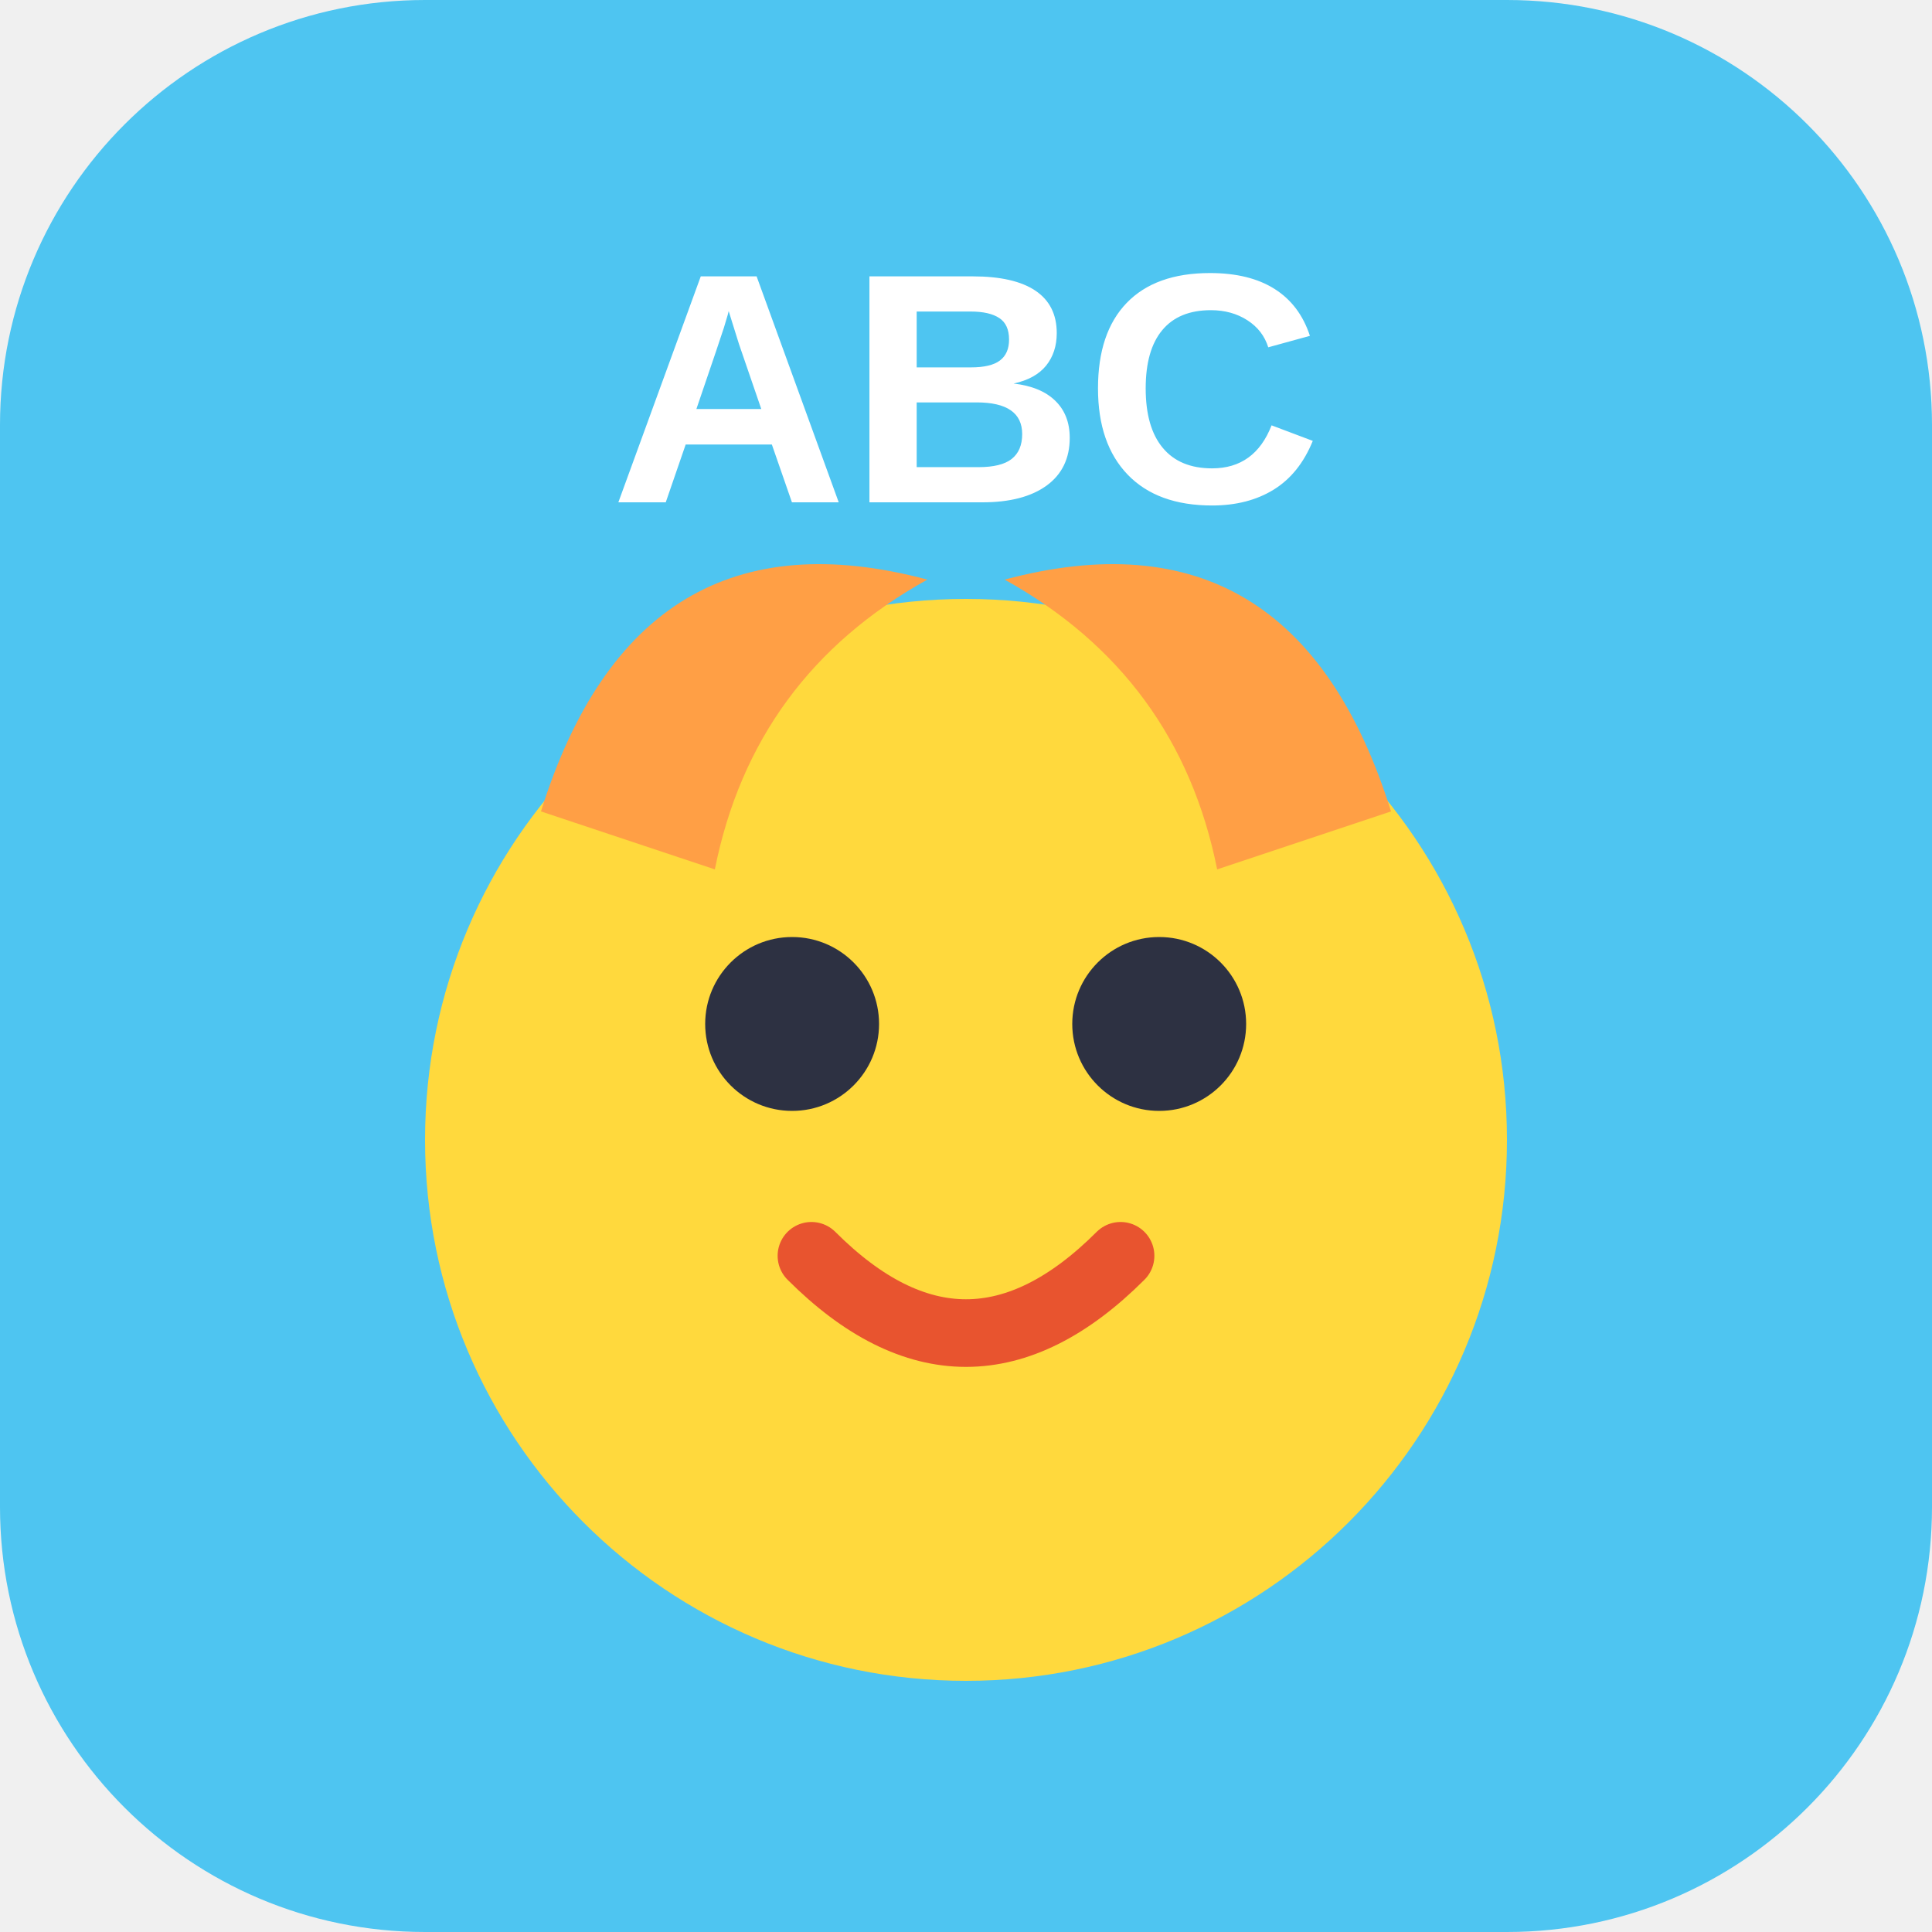
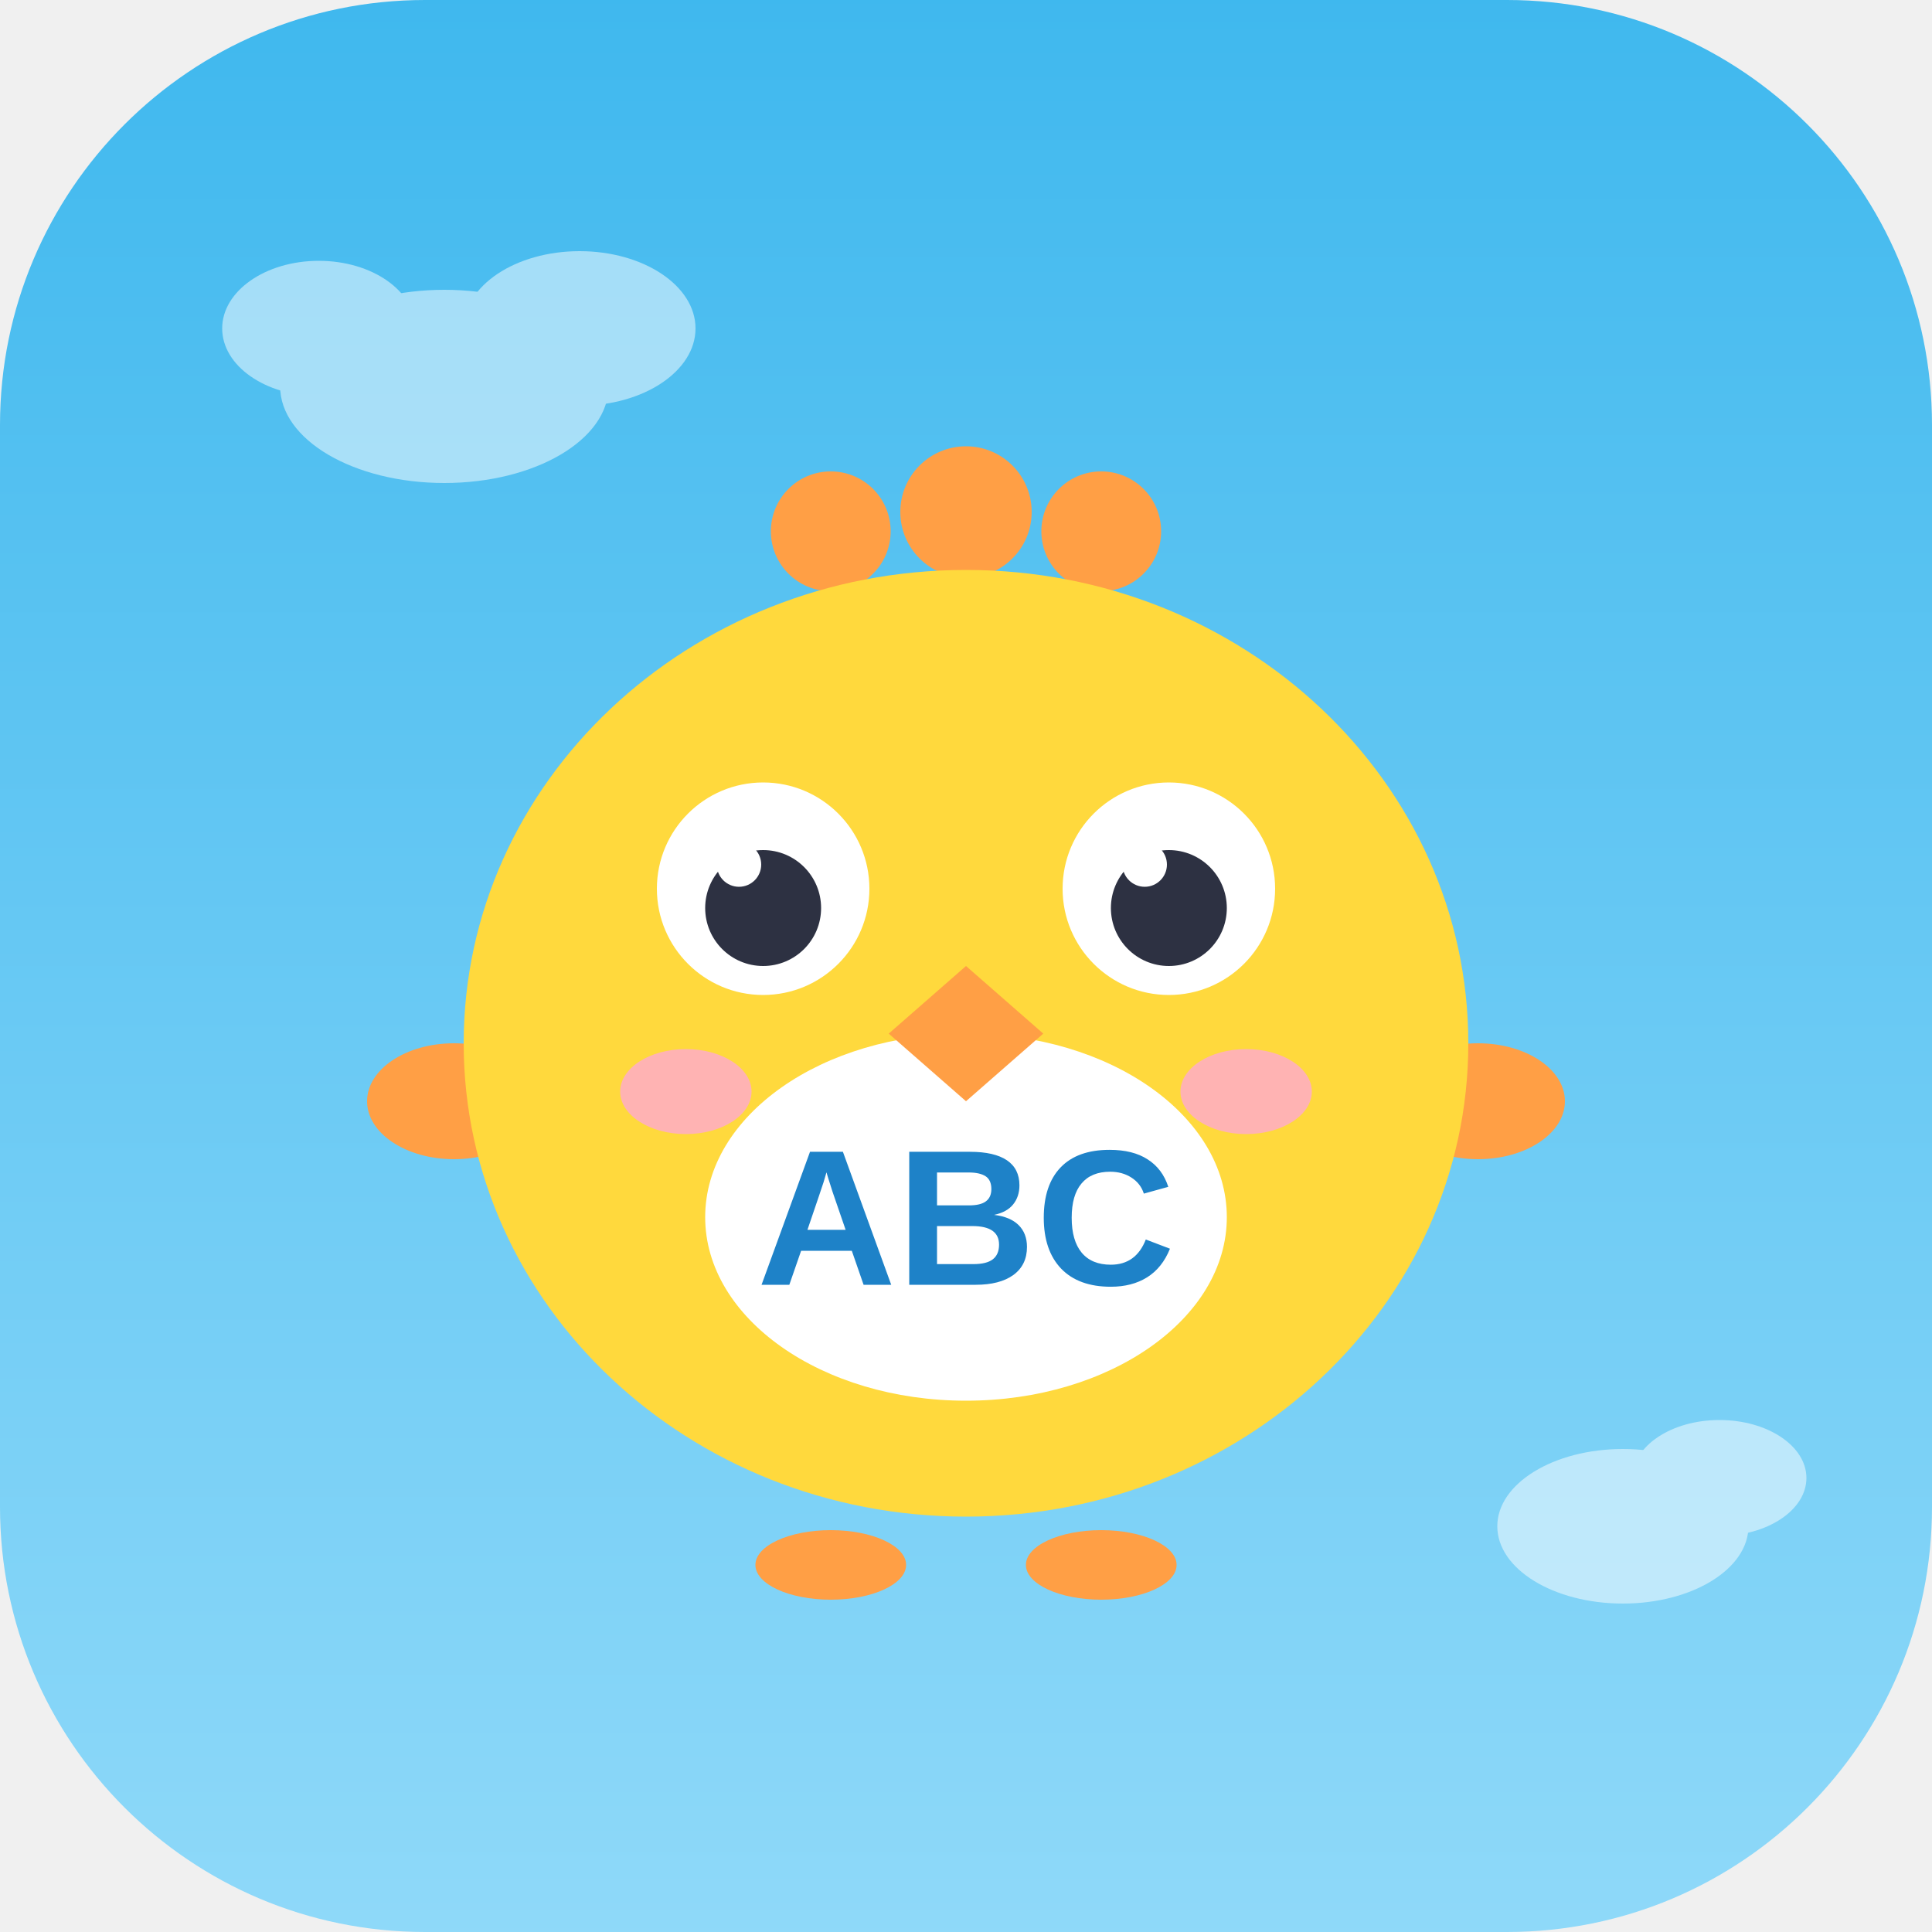
<svg xmlns="http://www.w3.org/2000/svg" viewBox="0 0 200 200">
-   <rect width="200" height="200" rx="44" fill="#4EC5F1" />
-   <circle cx="100" cy="118" r="56" fill="#FFD93D" />
-   <circle cx="82" cy="106" r="9" fill="#2D3142" />
-   <circle cx="120" cy="106" r="9" fill="#2D3142" />
-   <path d="M84 130 Q100 146 116 130" stroke="#E8542F" stroke-width="7" fill="none" stroke-linecap="round" />
-   <path d="M56 84 Q66 52 96 60 Q78 70 74 90 Z" fill="#FF9F45" />
-   <path d="M144 84 Q134 52 104 60 Q122 70 126 90 Z" fill="#FF9F45" />
-   <text x="100" y="52" text-anchor="middle" font-family="Arial Black,Arial" font-size="34" font-weight="900" fill="#fff">ABC</text>
+   <defs>
+     <linearGradient id="sky" x1="0" y1="0" x2="0" y2="1">
+       <stop offset="0" stop-color="#3FB8EE" />
+       <stop offset="1" stop-color="#8FD9F9" />
+     </linearGradient>
+   </defs>
+   <rect width="200" height="200" rx="44" fill="url(#sky)" />
+   <g fill="#ffffff" opacity=".5">
+     <ellipse cx="46" cy="40" rx="17" ry="10" />
+     <ellipse cx="60" cy="34" rx="12" ry="8" />
+     <ellipse cx="33" cy="34" rx="10" ry="7" />
+     <ellipse cx="168" cy="158" rx="13" ry="8" />
+     <ellipse cx="178" cy="153" rx="9" ry="6" />
+   </g>
+   <g>
+     <circle cx="86" cy="55" r="6.2" fill="#FF9F45" />
+     <circle cx="100" cy="53" r="6.8" fill="#FF9F45" />
+     <circle cx="114" cy="55" r="6.2" fill="#FF9F45" />
+     <ellipse cx="47" cy="114" rx="9" ry="6" fill="#FF9F45" />
+     <ellipse cx="153" cy="114" rx="9" ry="6" fill="#FF9F45" />
+     <ellipse cx="86" cy="162" rx="7.8" ry="3.6" fill="#FF9F45" />
+     <ellipse cx="114" cy="162" rx="7.8" ry="3.6" fill="#FF9F45" />
+     <ellipse cx="100" cy="108" rx="52" ry="49" fill="#FFD93D" />
+     <ellipse cx="100" cy="126" rx="27" ry="19" fill="#fff" />
+     <text x="100" y="133" text-anchor="middle" font-family="Arial Black,Arial" font-size="20" font-weight="900" fill="#1E82C8">ABC</text>
+     <circle cx="79" cy="92" r="11" fill="#fff" />
+     <circle cx="121" cy="92" r="11" fill="#fff" />
+     <circle cx="79" cy="94" r="6" fill="#2D3142" />
+     <circle cx="121" cy="94" r="6" fill="#2D3142" />
+     <circle cx="76.5" cy="89.5" r="2.3" fill="#fff" />
+     <circle cx="118.5" cy="89.5" r="2.3" fill="#fff" />
+     <ellipse cx="71" cy="113" rx="6.8" ry="4.4" fill="#FFB3B3" />
+     <ellipse cx="129" cy="113" rx="6.8" ry="4.4" fill="#FFB3B3" />
+     <path d="M100 100 L108 107 L100 114 L92 107 Z" fill="#FF9F45" />
+   </g>
</svg>
